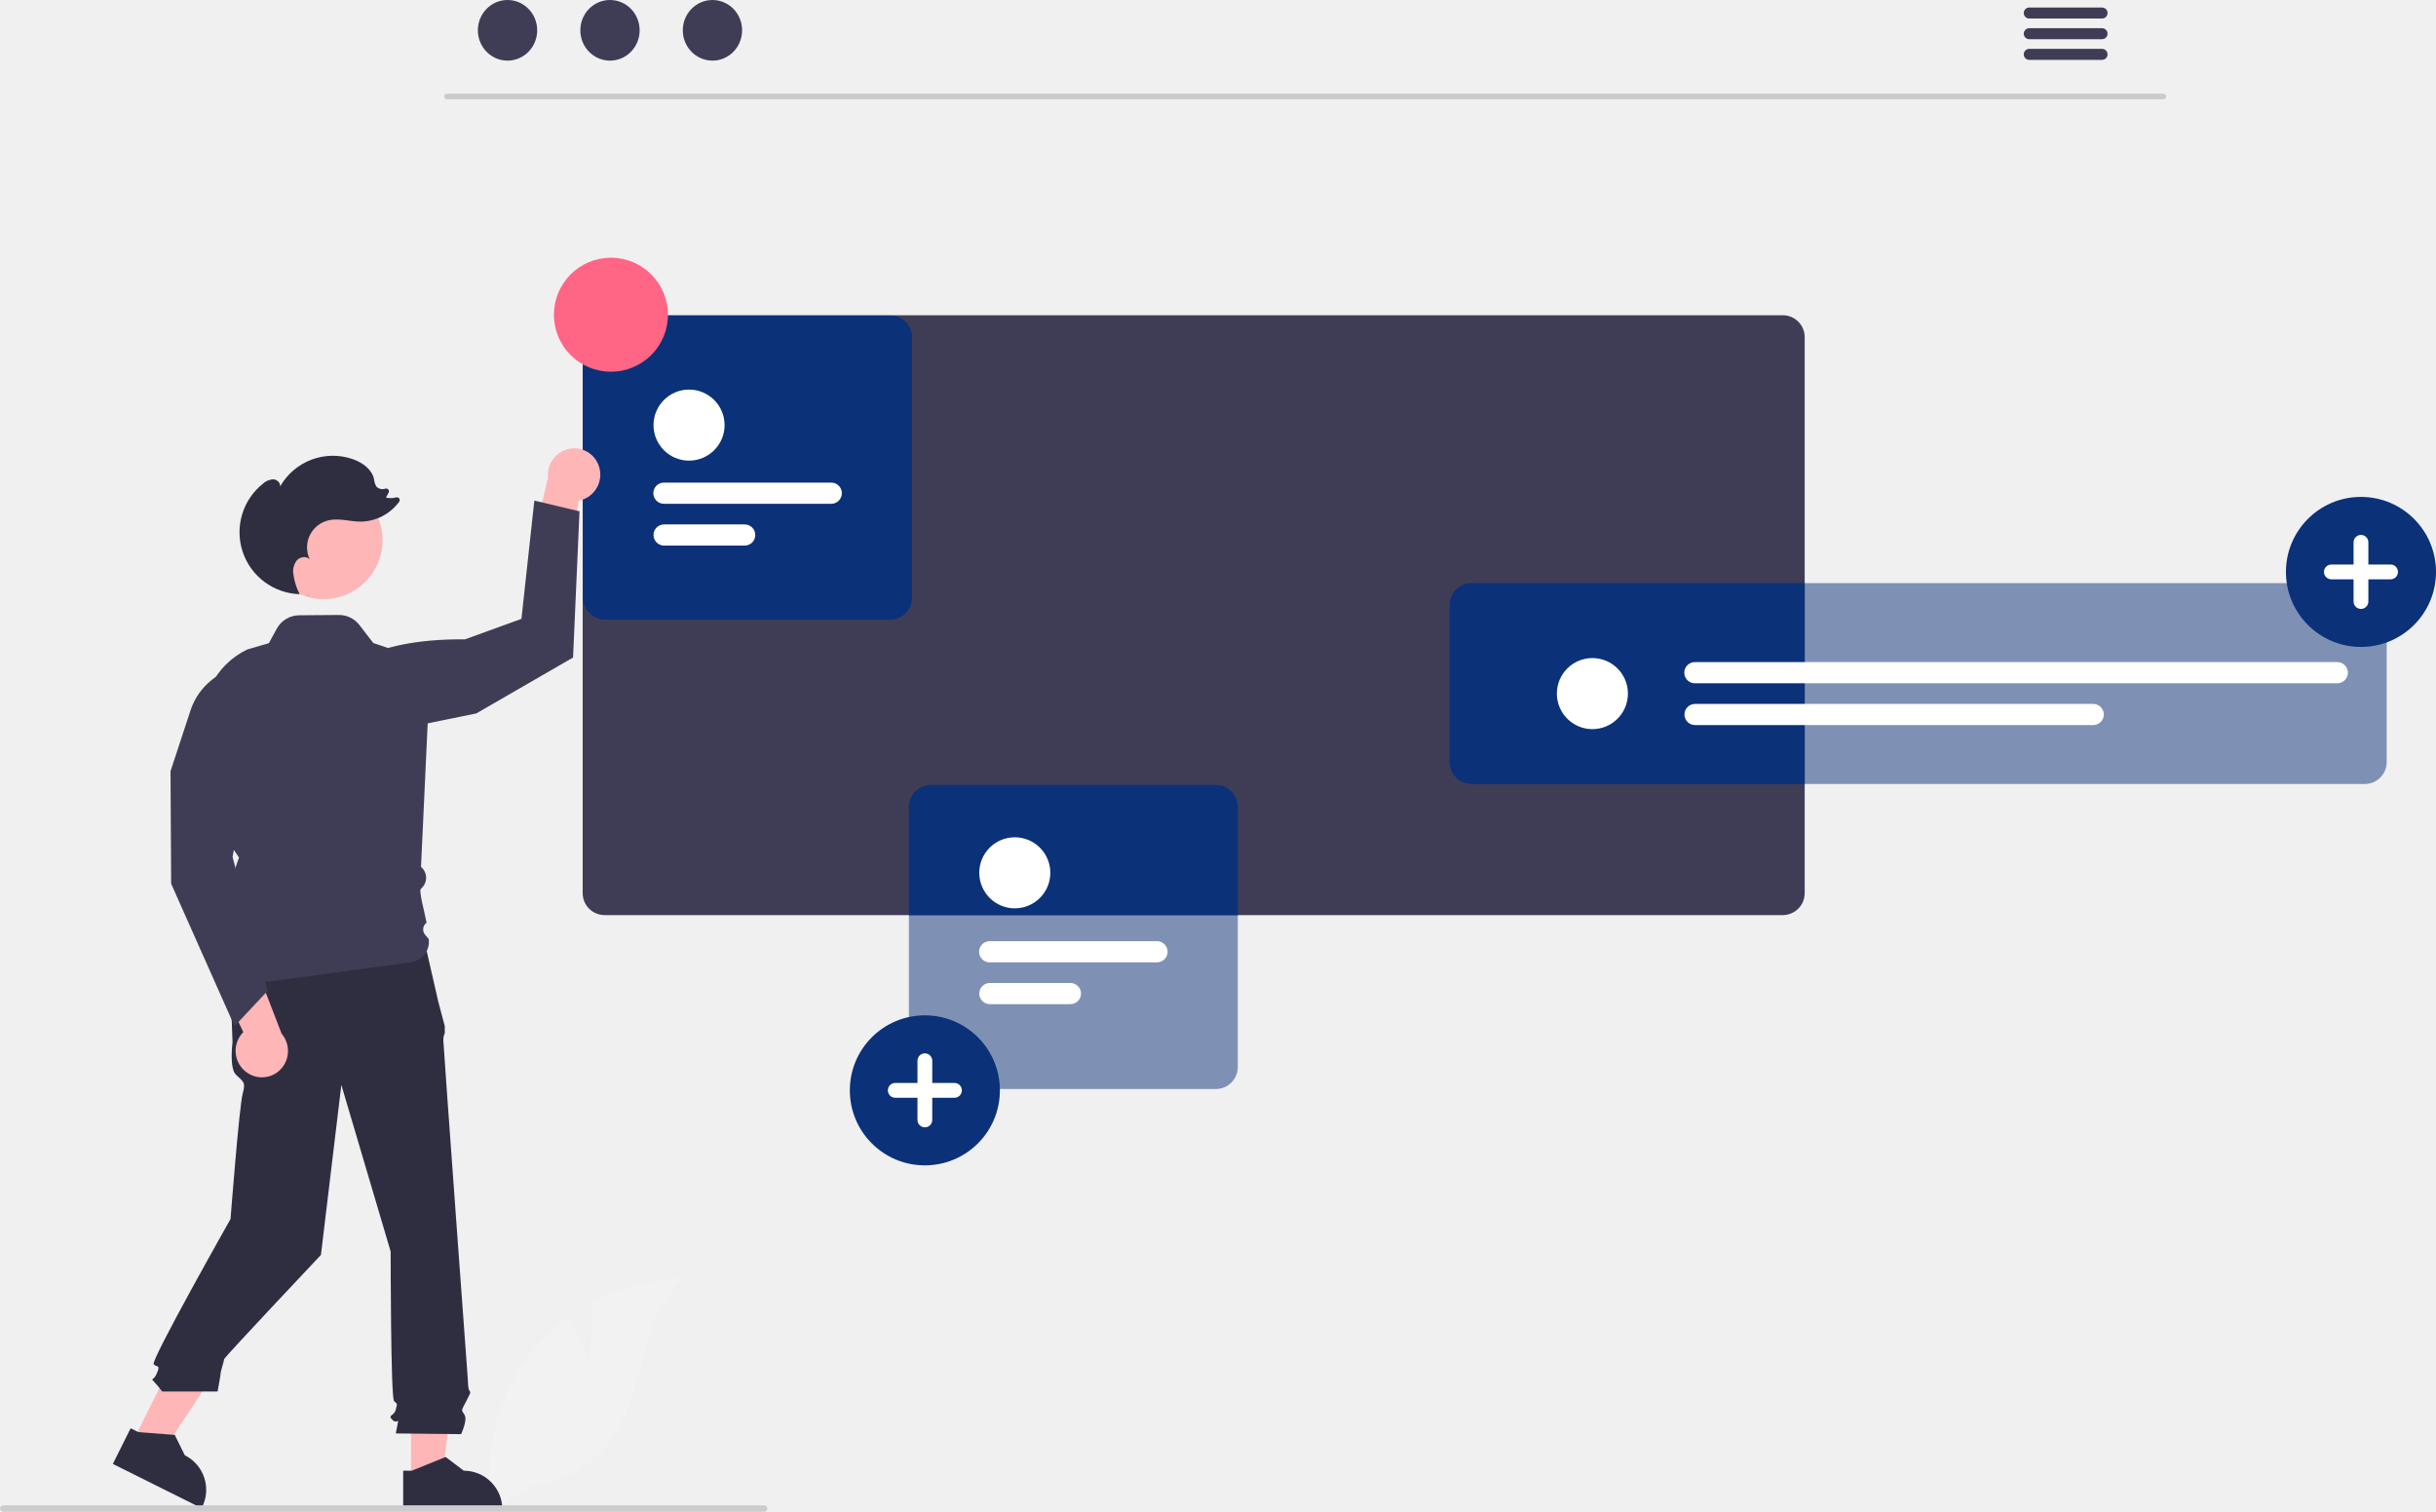
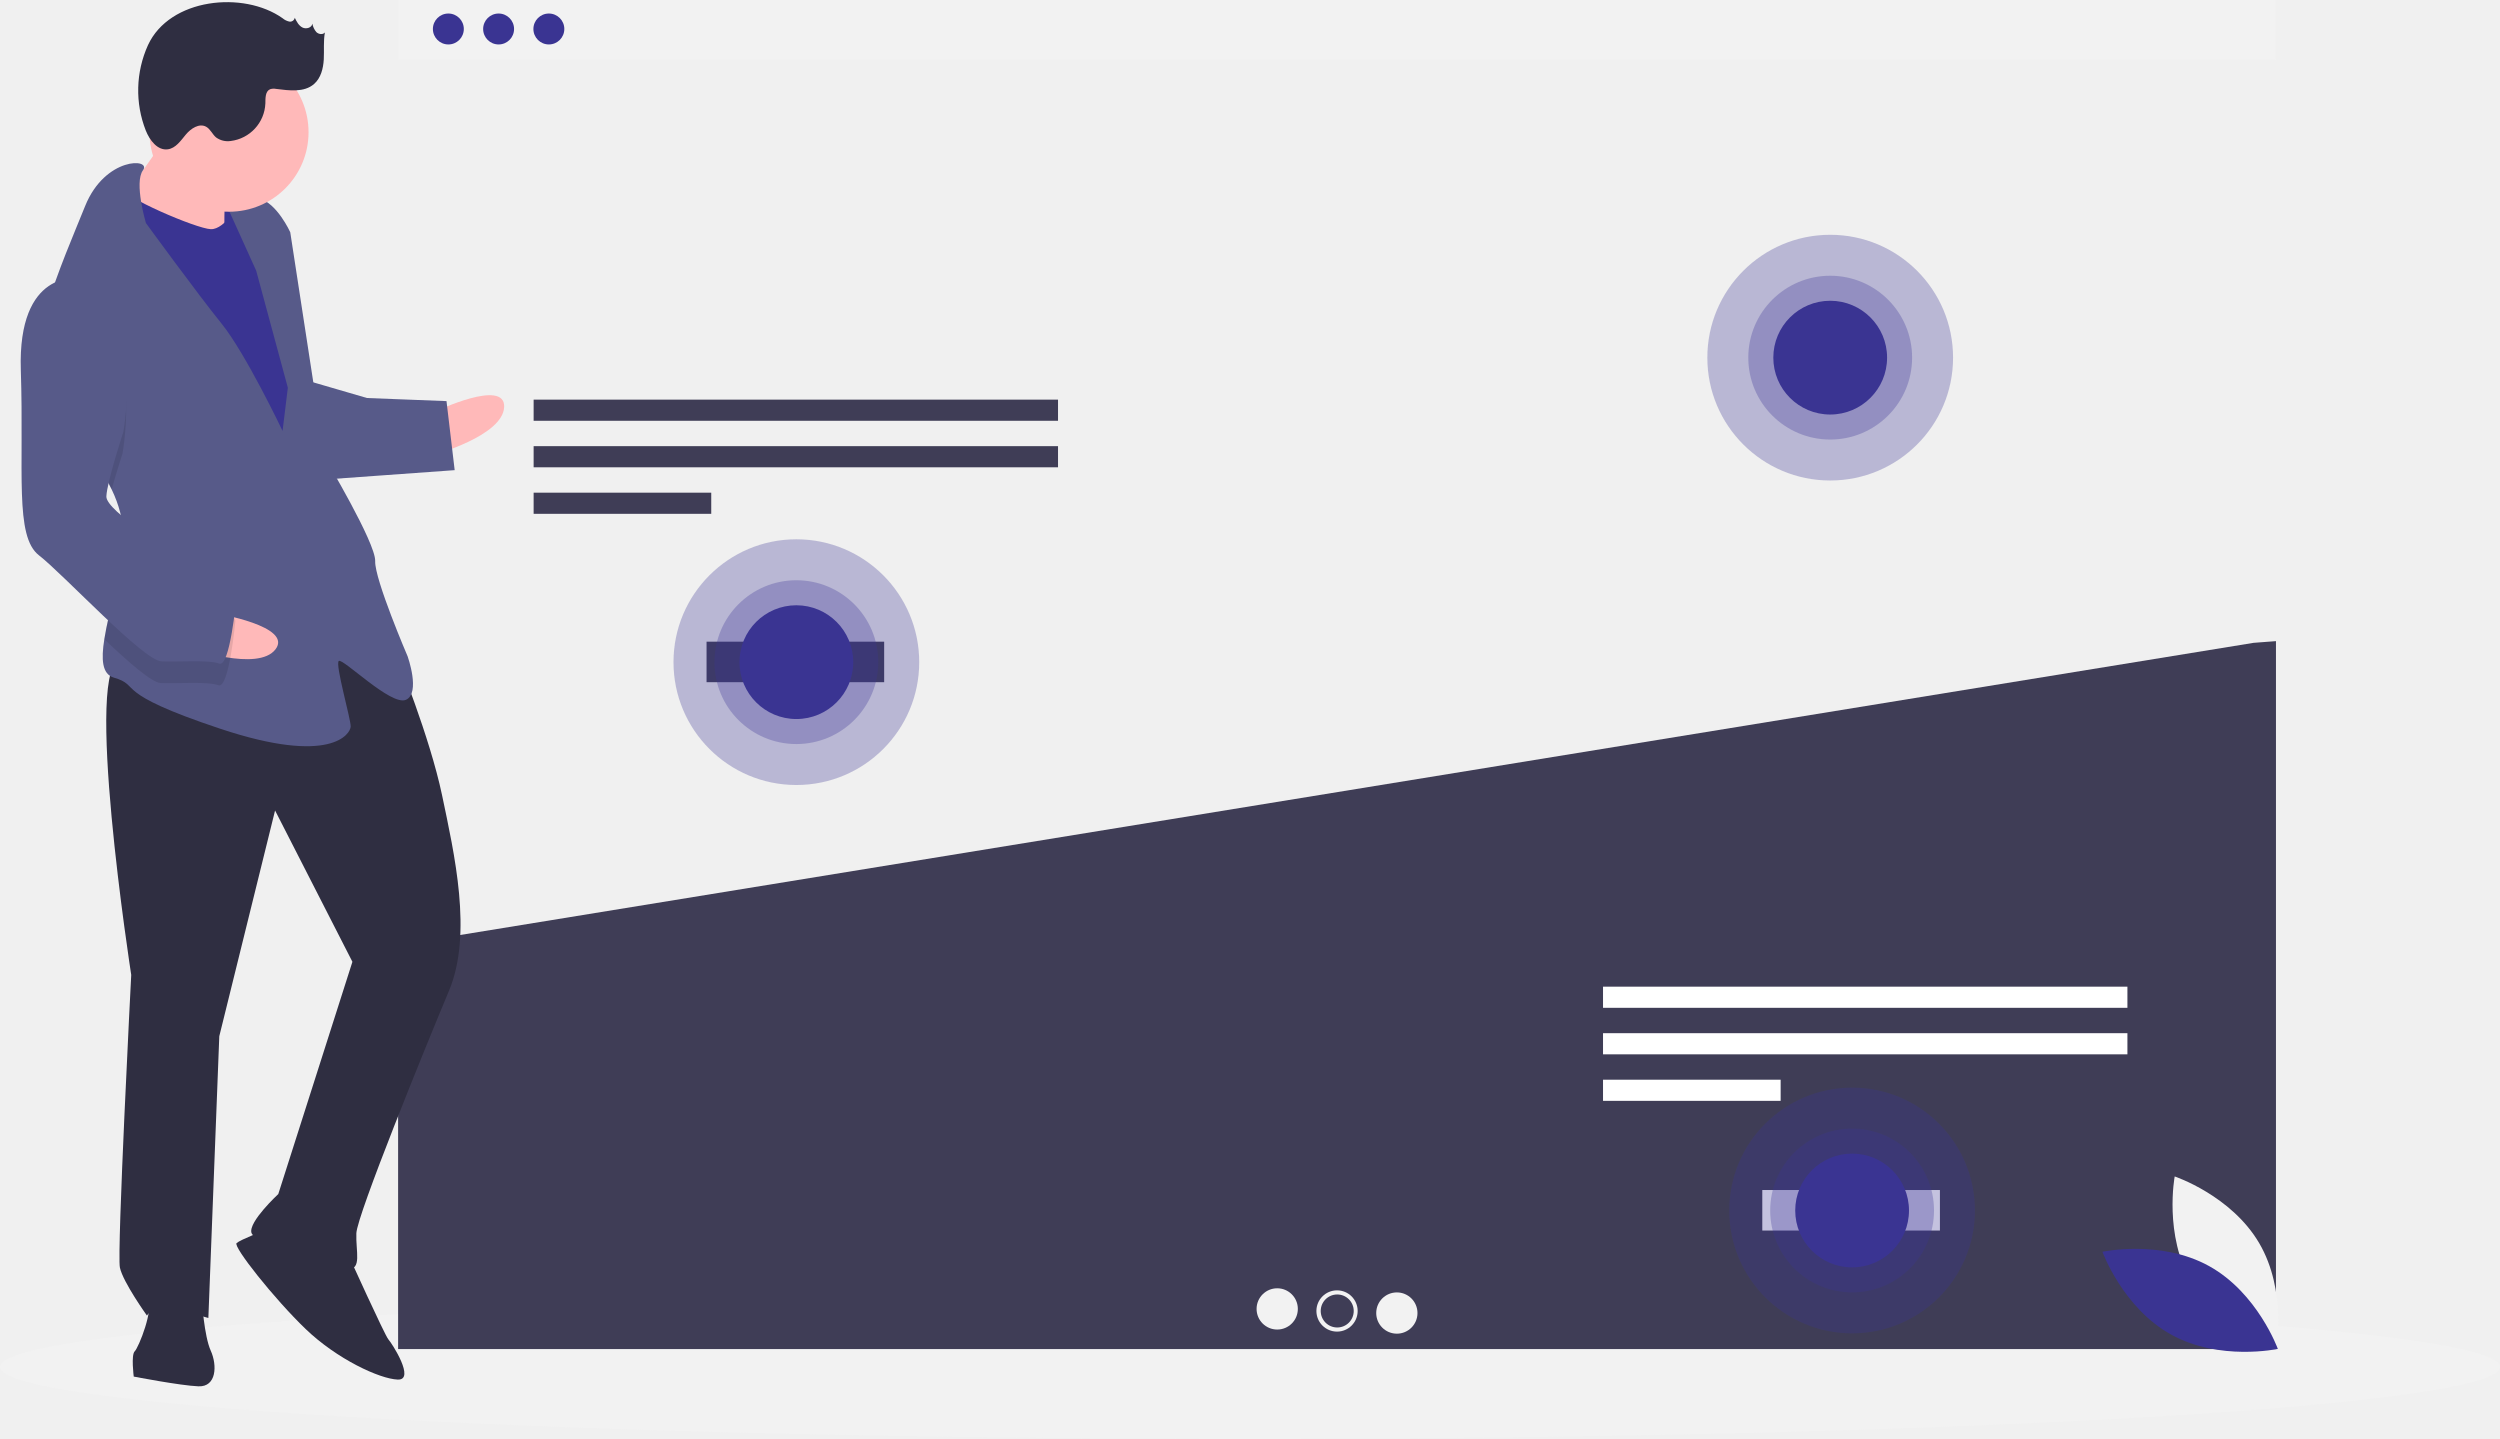
- <svg xmlns="http://www.w3.org/2000/svg" data-name="Layer 1" width="897.318" height="556.975" viewBox="0 0 897.318 556.975">
-   <path d="M368.68,673.559l.998-22.434a72.456,72.456,0,0,1,33.796-8.555c-16.231,13.27-14.203,38.851-25.208,56.697a43.582,43.582,0,0,1-31.959,20.14l-13.583,8.316A73.03,73.03,0,0,1,348.116,668.544a70.542,70.542,0,0,1,12.964-12.046C364.334,665.076,368.68,673.559,368.68,673.559Z" transform="translate(-151.3408 -171.5124)" fill="#f2f2f2" />
-   <path d="M948.262,208.065H315.939a1.016,1.016,0,0,1,0-2.031H948.262a1.016,1.016,0,0,1,0,2.031Z" transform="translate(-151.3408 -171.5124)" fill="#cacaca" />
-   <ellipse cx="186.953" cy="11.169" rx="10.925" ry="11.169" fill="#3f3d56" />
-   <ellipse cx="224.695" cy="11.169" rx="10.925" ry="11.169" fill="#3f3d56" />
-   <ellipse cx="262.437" cy="11.169" rx="10.925" ry="11.169" fill="#3f3d56" />
-   <path d="M925.645,174.281h-26.81a2.03,2.03,0,0,0,0,4.06h26.81a2.03,2.03,0,0,0,0-4.06Z" transform="translate(-151.3408 -171.5124)" fill="#3f3d56" />
-   <path d="M925.645,181.901h-26.81a2.03,2.03,0,0,0,0,4.06h26.81a2.03,2.03,0,0,0,0-4.06Z" transform="translate(-151.3408 -171.5124)" fill="#3f3d56" />
-   <path d="M925.645,189.511h-26.81a2.03,2.03,0,0,0,0,4.06h26.81a2.03,2.03,0,0,0,0-4.06Z" transform="translate(-151.3408 -171.5124)" fill="#3f3d56" />
-   <path d="M808.054,287.654h-434.01a8.07,8.07,0,0,0-8.07,8.06v204.87a8.079,8.079,0,0,0,8.07,8.07h434.01a8.077,8.077,0,0,0,8.06-8.07v-204.87A8.068,8.068,0,0,0,808.054,287.654Z" transform="translate(-151.3408 -171.5124)" fill="#3f3d56" />
-   <path d="M693.414,386.354a8.068,8.068,0,0,0-8.06,8.06v57.87a8.077,8.077,0,0,0,8.06,8.07H816.114v-74Z" transform="translate(-151.3408 -171.5124)" fill="#0b3179" />
-   <path d="M1022.429,460.35H693.418a8.076,8.076,0,0,1-8.066-8.066V394.416a8.075,8.075,0,0,1,8.066-8.066h329.01a8.075,8.075,0,0,1,8.066,8.066v57.868A8.076,8.076,0,0,1,1022.429,460.35Z" transform="translate(-151.3408 -171.5124)" fill="#0b3179" opacity="0.5" />
-   <circle cx="586.571" cy="255.537" r="13.089" fill="#fff" />
-   <path d="M1012.235,423.246H775.72a3.898,3.898,0,1,1,0-7.795h236.514a3.898,3.898,0,1,1,0,7.795Z" transform="translate(-151.3408 -171.5124)" fill="#fff" />
-   <path d="M922.404,438.648H775.72a3.898,3.898,0,1,1,0-7.796H922.404a3.898,3.898,0,0,1,0,7.796Z" transform="translate(-151.3408 -171.5124)" fill="#fff" />
-   <polygon points="151.406 545.537 162.734 545.536 168.123 501.843 151.404 501.843 151.406 545.537" fill="#ffb6b6" />
-   <path d="M299.858,713.351l3.188-0,12.448-5.062,6.672,5.062h.001a14.218,14.218,0,0,1,14.217,14.217v.462l-36.526.001Z" transform="translate(-151.3408 -171.5124)" fill="#2f2e41" />
-   <polygon points="49.051 530.809 59.19 535.862 83.504 499.161 68.541 491.703 49.051 530.809" fill="#ffb6b6" />
-   <path d="M199.456,697.722l2.854,1.422,13.399,1.022,3.713,7.506.001 0a14.218,14.218,0,0,1,6.382,19.066l-.206.413L192.908,710.86Z" transform="translate(-151.3408 -171.5124)" fill="#2f2e41" />
-   <path d="M307.766,518.609l-72.026,1.879,1.253,35.074s-1.253,9.395,1.253,11.9,3.758,2.505,2.505,6.889-4.491,46.274-4.491,46.274-29.562,52.27-28.309,53.522,2.505,0,1.253,3.132-2.505,1.879-1.253,3.132a46.128,46.128,0,0,1,3.132,3.758h20.416s1.142-6.263,1.142-6.889,1.253-4.384,1.253-5.011,35.669-38.417,35.669-38.417l7.516-62.631,18.163,61.379s0,53.863,1.253,55.116,1.253.626.626,3.132-3.132,1.879-1.253,3.758,2.505-1.253,1.879,1.879l-.626,3.132,24.062.269s2.505-5.279,1.253-7.158-1.177-1.366.351-4.441,2.155-3.701,1.528-4.327-.626-3.958-.626-3.958-9.031-123.184-9.031-125.063a6.247,6.247,0,0,1,.52-2.818V549.567l-2.399-9.037Z" transform="translate(-151.3408 -171.5124)" fill="#2f2e41" />
-   <path d="M1021.021,409.86a27.638,27.638,0,1,1,27.638-27.638A27.638,27.638,0,0,1,1021.021,409.86Z" transform="translate(-151.3408 -171.5124)" fill="#0b3179" />
-   <path d="M1031.926,379.496h-8.179v-8.179a2.726,2.726,0,0,0-5.453,0v8.179h-8.179a2.726,2.726,0,1,0,0,5.453h8.179v8.179a2.726,2.726,0,0,0,5.453,0v-8.179h8.179a2.726,2.726,0,1,0,0-5.453Z" transform="translate(-151.3408 -171.5124)" fill="#fff" />
-   <path d="M599.224,460.724h-105.01a8.079,8.079,0,0,0-8.07,8.07v39.86h121.14v-39.86A8.077,8.077,0,0,0,599.224,460.724Z" transform="translate(-151.3408 -171.5124)" fill="#0b3179" />
-   <path d="M599.221,572.724H494.21a8.076,8.076,0,0,1-8.066-8.066V468.79a8.075,8.075,0,0,1,8.066-8.066H599.221a8.075,8.075,0,0,1,8.066,8.066v95.868A8.076,8.076,0,0,1,599.221,572.724Z" transform="translate(-151.3408 -171.5124)" fill="#0b3179" opacity="0.5" />
-   <circle cx="373.808" cy="321.563" r="13.089" fill="#fff" />
-   <path d="M577.472,526.06h-61.514a3.898,3.898,0,1,1,0-7.795h61.514a3.898,3.898,0,1,1,0,7.795Z" transform="translate(-151.3408 -171.5124)" fill="#fff" />
-   <path d="M545.641,541.462H515.958a3.898,3.898,0,0,1,0-7.796h29.684a3.898,3.898,0,0,1,0,7.796Z" transform="translate(-151.3408 -171.5124)" fill="#fff" />
-   <path d="M492.021,600.86a27.638,27.638,0,1,1,27.638-27.638A27.638,27.638,0,0,1,492.021,600.86Z" transform="translate(-151.3408 -171.5124)" fill="#0b3179" />
-   <path d="M502.926,570.496h-8.179v-8.179a2.726,2.726,0,1,0-5.453,0v8.179h-8.179a2.726,2.726,0,1,0,0,5.453h8.179v8.179a2.726,2.726,0,1,0,5.453,0v-8.179h8.179a2.726,2.726,0,1,0,0-5.453Z" transform="translate(-151.3408 -171.5124)" fill="#fff" />
-   <path d="M479.228,399.779H374.218a8.076,8.076,0,0,1-8.066-8.066V295.845a8.075,8.075,0,0,1,8.066-8.066H479.228a8.075,8.075,0,0,1,8.066,8.066v95.868A8.076,8.076,0,0,1,479.228,399.779Z" transform="translate(-151.3408 -171.5124)" fill="#0b3179" />
-   <circle cx="253.816" cy="156.618" r="13.089" fill="#0b3179" />
-   <path d="M457.48,357.115h-61.514a3.898,3.898,0,1,1,0-7.795h61.514a3.898,3.898,0,1,1,0,7.795Z" transform="translate(-151.3408 -171.5124)" fill="#0b3179" />
-   <path d="M425.649,372.517H395.966a3.898,3.898,0,1,1,0-7.796h29.684a3.898,3.898,0,1,1,0,7.796Z" transform="translate(-151.3408 -171.5124)" fill="#0b3179" />
-   <path d="M479.228,399.779H374.218a8.076,8.076,0,0,1-8.066-8.066V295.845a8.075,8.075,0,0,1,8.066-8.066H479.228a8.075,8.075,0,0,1,8.066,8.066v95.868A8.076,8.076,0,0,1,479.228,399.779Z" transform="translate(-151.3408 -171.5124)" fill="#0b3179" opacity="0.5" />
-   <circle cx="253.816" cy="156.618" r="13.089" fill="#fff" />
-   <path d="M457.48,357.115h-61.514a3.898,3.898,0,1,1,0-7.795h61.514a3.898,3.898,0,1,1,0,7.795Z" transform="translate(-151.3408 -171.5124)" fill="#fff" />
-   <path d="M425.649,372.517H395.966a3.898,3.898,0,1,1,0-7.796h29.684a3.898,3.898,0,1,1,0,7.796Z" transform="translate(-151.3408 -171.5124)" fill="#fff" />
-   <circle cx="225.043" cy="115.951" r="21" fill="#ff6584" />
-   <path d="M434.011,727.298a1.186,1.186,0,0,1-1.19,1.19h-280.29a1.19,1.19,0,0,1,0-2.38h280.29A1.187,1.187,0,0,1,434.011,727.298Z" transform="translate(-151.3408 -171.5124)" fill="#ccc" />
-   <path d="M371.896,343.088a9.771,9.771,0,0,1-5.759,12.435,9.6,9.6,0,0,1-1.635.451l-5.546,33.959-13.01-12.013,7.261-30.407a9.806,9.806,0,0,1,8.59-10.759,9.547,9.547,0,0,1,10.099,6.333Z" transform="translate(-151.3408 -171.5124)" fill="#ffb6b6" />
-   <path d="M275.881,420.037s10.097-13.341,46.739-12.976l20.798-7.556,4.753-43.57,16.636,3.961-2.377,53.868-35.648,20.597-46.739,9.506Z" transform="translate(-151.3408 -171.5124)" fill="#3f3d56" />
-   <circle id="a9729a65-ee7a-4a83-8b52-5849077a5ed0" data-name="ab6171fa-7d69-4734-b81c-8dff60f9761b" cx="119.175" cy="198.983" r="21.747" fill="#ffb6b6" />
-   <path d="M233.708,535.39a.417.417,0,0,1-.114-.015c-.402-.112-.719-.2.73-12.729l1.564-9.903L234.361,503.997l-2.568-2.568,4.127-4.127,3.463-9.838-5.993-8.88-6.876-36.316a28.972,28.972,0,0,1,15.911-31.478l7.958-2.325,2.895-5.31a9.52,9.52,0,0,1,8.287-4.962l14.573-.109a9.52,9.52,0,0,1,7.617,3.715l5.084,6.609,21.083,7.162-3.496,75.321,0,0a5.233,5.233,0,0,1,.359,7.695c-.219.221-.393.401-.501.52-.355.505.311,4.275,1.135,7.475l1.056,4.901h0a3.013,3.013,0,0,0-.548,4.398l1.346,1.591v0a7.599,7.599,0,0,1-6.507,8.535C283.5,528.628,233.809,535.39,233.708,535.39Z" transform="translate(-151.3408 -171.5124)" fill="#3f3d56" />
-   <path d="M264.953,391.178q-.139-.307-.278-.616c.036.001.071.006.106.007Z" transform="translate(-151.3408 -171.5124)" fill="#2f2e41" />
-   <path d="M248.164,349.737a6.053,6.053,0,0,1,3.792-1.639c1.406.045,2.832,1.315,2.541,2.692a22.348,22.348,0,0,1,26.895-10.085c3.495,1.233,6.923,3.7,7.726,7.318a6.591,6.591,0,0,0,.83,2.702,3.084,3.084,0,0,0,3.282.832l.035-.01a1.028,1.028,0,0,1,1.242,1.451l-.989,1.844a7.925,7.925,0,0,0,3.776-.08,1.027,1.027,0,0,1,1.09,1.598,17.895,17.895,0,0,1-14.269,7.334c-3.951-.024-7.944-1.386-11.789-.477a10.24,10.24,0,0,0-6.888,14.376c-1.181-1.292-3.465-.986-4.674.281a6.41,6.41,0,0,0-1.399,4.905,22.757,22.757,0,0,0,2.336,7.639,22.836,22.836,0,0,1-13.537-40.678Z" transform="translate(-151.3408 -171.5124)" fill="#2f2e41" />
-   <path d="M242.18,566.581a9.771,9.771,0,0,1-2.302-13.509,9.6,9.6,0,0,1,1.092-1.298l-14.675-31.123,17.527,2.525,11.249,29.168a9.806,9.806,0,0,1-.98,13.733,9.547,9.547,0,0,1-11.91.505Z" transform="translate(-151.3408 -171.5124)" fill="#ffb6b6" />
-   <path d="M237.736,549.587,214.384,497.103l-.234-41.452,7.361-22.39a23.925,23.925,0,0,1,30.827-15.04l.162.058.068.158c.272.635,6.446,15.906-11.867,47.322l-3.686,21.496,12.932,49.274Z" transform="translate(-151.3408 -171.5124)" fill="#3f3d56" />
+ <svg xmlns="http://www.w3.org/2000/svg" data-name="Layer 1" width="1098.75" height="632.37" viewBox="0 0 1098.75 632.37">
+   <ellipse cx="549.375" cy="600.774" rx="549.375" ry="31.597" fill="#f2f2f2" />
+   <rect x="174.967" width="825.318" height="26.257" fill="#f2f2f2" />
+   <circle cx="197.053" cy="12.741" r="6.795" fill="#3a3492" />
+   <circle cx="219.138" cy="12.741" r="6.795" fill="#3a3492" />
+   <circle cx="241.223" cy="12.741" r="6.795" fill="#3a3492" />
+   <polygon points="175.552 415.277 174.967 415.779 174.967 592.903 1000.285 592.903 1000.285 281.779 990.449 282.525 175.552 415.277" fill="#3f3d56" />
+   <rect x="234.529" y="175.641" width="230.47" height="9.293" fill="#3f3d56" />
+   <rect x="234.529" y="196.086" width="230.47" height="9.293" fill="#3f3d56" />
+   <rect x="234.529" y="216.531" width="78.063" height="9.293" fill="#3f3d56" />
+   <rect x="704.529" y="433.641" width="230.47" height="9.293" fill="#fff" />
+   <rect x="704.529" y="454.086" width="230.47" height="9.293" fill="#fff" />
+   <rect x="704.529" y="474.531" width="78.063" height="9.293" fill="#fff" />
+   <circle cx="561.335" cy="575.269" r="9.066" fill="#f2f2f2" />
+   <circle cx="587.626" cy="576.176" r="9.066" fill="#f2f2f2" />
+   <circle cx="613.917" cy="577.082" r="9.066" fill="#f2f2f2" />
+   <circle cx="587.709" cy="576.176" r="7.253" fill="#3f3d56" />
+   <rect x="310.529" y="282.014" width="78.063" height="17.81" fill="#3f3d56" />
+   <rect x="774.529" y="523.014" width="78.063" height="17.81" fill="#fff" />
+   <circle cx="350" cy="291.014" r="54" fill="#3a3492" opacity="0.3" />
+   <circle cx="350" cy="291.014" r="36" fill="#3a3492" opacity="0.3" />
+   <circle cx="350" cy="291.014" r="25" fill="#3a3492" />
+   <circle cx="804.375" cy="157.185" r="54" fill="#3a3492" opacity="0.3" />
+   <circle cx="804.375" cy="157.185" r="36" fill="#3a3492" opacity="0.3" />
+   <circle cx="804.375" cy="157.185" r="25" fill="#3a3492" />
+   <circle cx="814" cy="532.014" r="54" fill="#3a3492" opacity="0.3" />
+   <circle cx="814" cy="532.014" r="36" fill="#3a3492" opacity="0.3" />
+   <circle cx="814" cy="532.014" r="25" fill="#3a3492" />
+   <rect x="141.093" y="215.02" width="22.242" height="28.597" transform="translate(244.8029 330.5492) rotate(-177.7793)" fill="#3a3492" />
+   <path d="M241.915,314.679s30.779-14.706,30.286-2.005-31.025,21.056-31.025,21.056Z" transform="translate(-50.625 -133.8148)" fill="#ffb9b9" />
+   <path d="M225.028,422.139S239.549,457.681,244.915,483.328s13.536,60.942,3.026,85.974-40.392,98.599-40.7,106.537,2.559,15.999-3.791,15.752-40.907-11.126-42.31-15.95,11.79-17.032,11.79-17.032l32.577-102.082L171.518,490.021l-24.516,99.215-4.802,123.828s-23.567-7.274-26.988-1.047c0,0-10.559-14.719-11.9-21.131s4.987-128.591,4.987-128.591-21.632-139.163-4.169-138.486S189.992,382.622,225.028,422.139Z" transform="translate(-50.625 -133.8148)" fill="#2f2e41" />
+   <path d="M203.696,685.241s16.109,35.603,17.635,37.252,12.023,17.955,4.085,17.648-26.68-8.984-40.476-22.239-31.984-36.219-30.335-37.745,12.947-5.858,12.947-5.858Z" transform="translate(-50.625 -133.8148)" fill="#2f2e41" />
+   <path d="M139.333,705.004s.972,15.937,3.901,22.41,2.559,15.999-5.378,15.691-28.453-4.283-28.453-4.283-1.218-9.587.431-11.113,8.676-18.743,5.686-23.628S139.333,705.004,139.333,705.004Z" transform="translate(-50.625 -133.8148)" fill="#2f2e41" />
+   <path d="M127.589,187.821s-16.922,26.373-23.518,32.477,11.962,19.543,11.962,19.543l33.215,4.468s-.418-30.225,1.293-33.338S127.589,187.821,127.589,187.821Z" transform="translate(-50.625 -133.8148)" fill="#ffb9b9" />
+   <path d="M156.46,222.329s-6.843,12.454-13.193,12.208-39.196-14.239-40.599-19.064-10.88,34.557-10.88,34.557L172.16,391.471l19.605-13.549-9.499-83.045-7.802-44.821Z" transform="translate(-50.625 -133.8148)" fill="#3a3492" />
+   <path d="M99.704,348.913c3.206,6.707,5.208,13.7,4.931,20.86-.012.318-.025.635-.053.952-.761,14.693-6.173,31.686-8.115,44.044-1.409,8.865-1.008,15.336,4.18,16.856,12.577,3.668-1.834,6.289,46.826,22.485s57.152,2.216,57.275-.959-6.891-27.296-5.242-28.822,23.074,19.974,29.548,17.045.739-19.051.739-19.051-14.583-33.954-14.275-41.892-22.089-45.375-22.089-45.375L178.193,235.891s-5.858-12.947-13.734-14.842-14.411,2.621-14.411,2.621L163.228,252.8l13.905,51.417-2.326,18.989s-16.17-34.016-26.791-47.147-33.264-44.218-33.264-44.218-5.286-17.837-1.296-23.168c3.991-5.346-16.647-6.147-25.446,15.771-4.664,11.616-12.236,28.939-16.979,45.068-4.227,14.289-6.223,27.646-2.036,35.281C75.396,316.457,91.496,331.789,99.704,348.913Z" transform="translate(-50.625 -133.8148)" fill="#575a89" />
+   <path d="M68.996,304.794c6.4,11.664,22.5,26.995,30.708,44.119,2.144-7.723,4.759-15.715,4.759-15.715s10.031-53.669-19.64-67.539a19.858,19.858,0,0,0-13.791,3.853C66.805,283.801,64.808,297.159,68.996,304.794Z" transform="translate(-50.625 -133.8148)" opacity="0.1" />
+   <path d="M186.782,301.411l25.154,7.335,34.926,1.354,3.593,30.348L193.057,344.583S178.721,304.279,186.782,301.411Z" transform="translate(-50.625 -133.8148)" fill="#575a89" />
+   <path d="M145.764,403.451s33.652,5.583,25.971,15.71-37.492-.52-37.492-.52Z" transform="translate(-50.625 -133.8148)" fill="#ffb9b9" />
+   <path d="M104.581,370.725c-.761,14.693-6.173,31.686-8.115,44.044,10.72,10.146,20.914,19.095,24.756,19.244,7.938.308,20.7-.787,25.401.985s7.458-28.33,7.458-28.33-2.806-9.648-15.321-14.904C130.312,388.21,114.119,378.567,104.581,370.725Z" transform="translate(-50.625 -133.8148)" opacity="0.1" />
+   <path d="M85.192,256.134s-26.865-4.222-25.414,40.353-2.832,73.027,7.973,81.396,45.903,46.298,53.84,46.606,20.7-.787,25.401.985,7.458-28.33,7.458-28.33S151.645,387.495,139.129,382.24s-42.002-23.888-41.756-30.238,7.458-28.33,7.458-28.33S114.863,270.004,85.192,256.134Z" transform="translate(-50.625 -133.8148)" fill="#575a89" />
+   <circle cx="100.654" cy="58.105" r="34.952" fill="#ffb9b9" />
+   <path d="M174.814,141.823a6.749,6.749,0,0,0,2.939,1.475,2.097,2.097,0,0,0,2.43-1.683c.8,1.658,1.702,3.426,3.335,4.277s4.157.137,4.393-1.689a7.706,7.706,0,0,0,1.774,3.744c1.013.966,2.85,1.21,3.734.125-.715,3.907-.274,7.926-.498,11.892s-1.282,8.17-4.278,10.778c-4.37,3.803-10.941,2.865-16.689,2.144a5.066,5.066,0,0,0-2.615.143c-2.152.917-2.055,3.913-2.084,6.252a17.373,17.373,0,0,1-15.212,16.497,8.709,8.709,0,0,1-6.472-1.58c-1.632-1.383-2.466-3.638-4.336-4.677-3.042-1.69-6.732.775-8.956,3.452s-4.416,5.969-7.862,6.459c-4.557.648-8.028-3.996-9.73-8.272a48.223,48.223,0,0,1,.958-37.47C125.158,132.949,157.661,129.669,174.814,141.823Z" transform="translate(-50.625 -133.8148)" fill="#2f2e41" />
+   <path d="M1013.847,697.584c12.31,20.992,37.136,29.304,37.136,29.304s4.869-25.724-7.441-46.717-37.136-29.304-37.136-29.304S1001.538,676.592,1013.847,697.584Z" transform="translate(-50.625 -133.8148)" fill="#f2f2f2" />
+   <path d="M1021.529,690.258c21.288,11.791,30.207,36.406,30.207,36.406s-25.597,5.499-46.885-6.292-30.207-36.406-30.207-36.406S1000.24,678.467,1021.529,690.258Z" transform="translate(-50.625 -133.8148)" fill="#3a3492" />
</svg>
